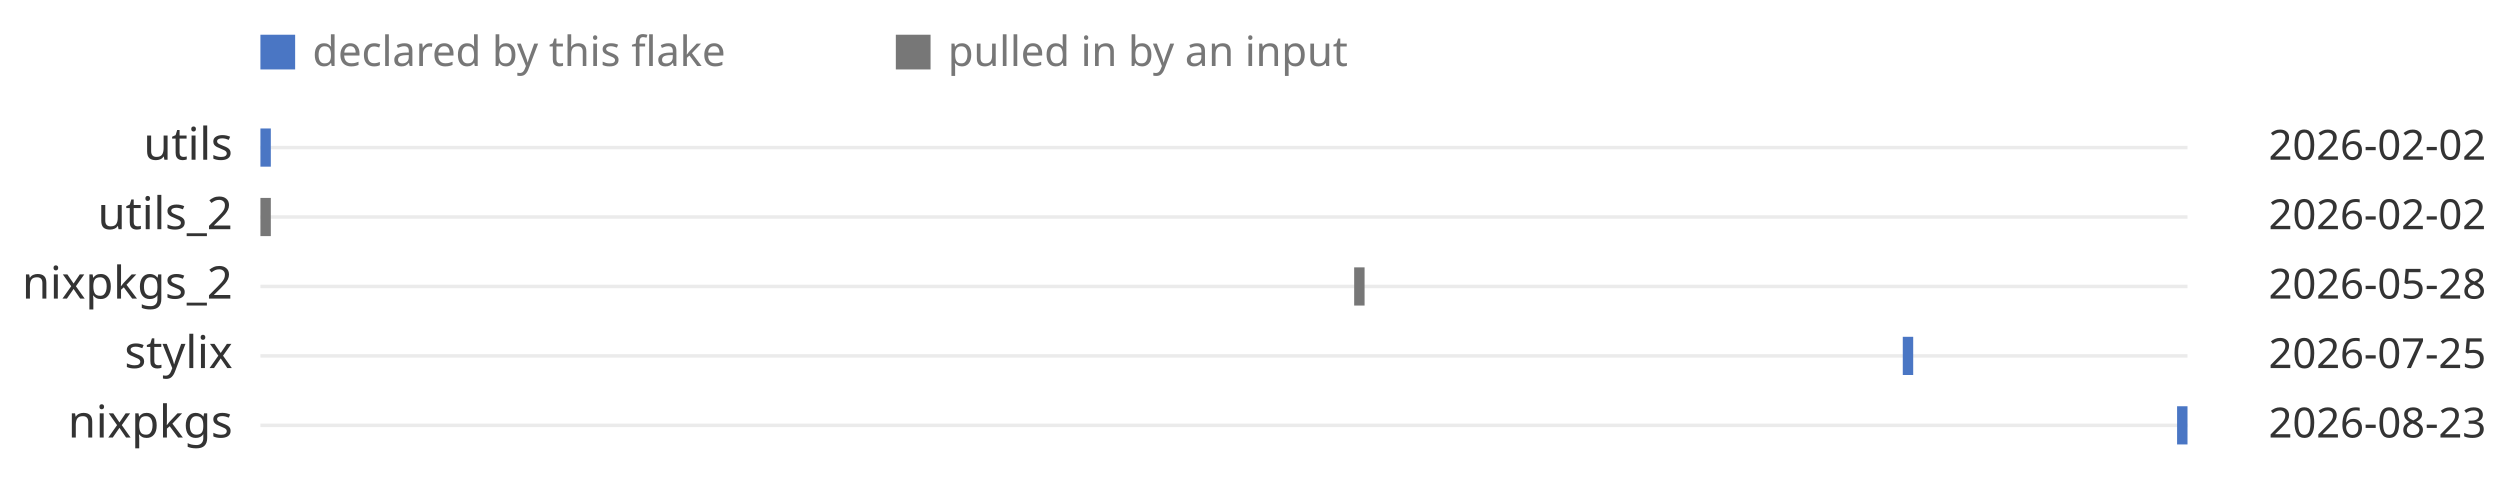
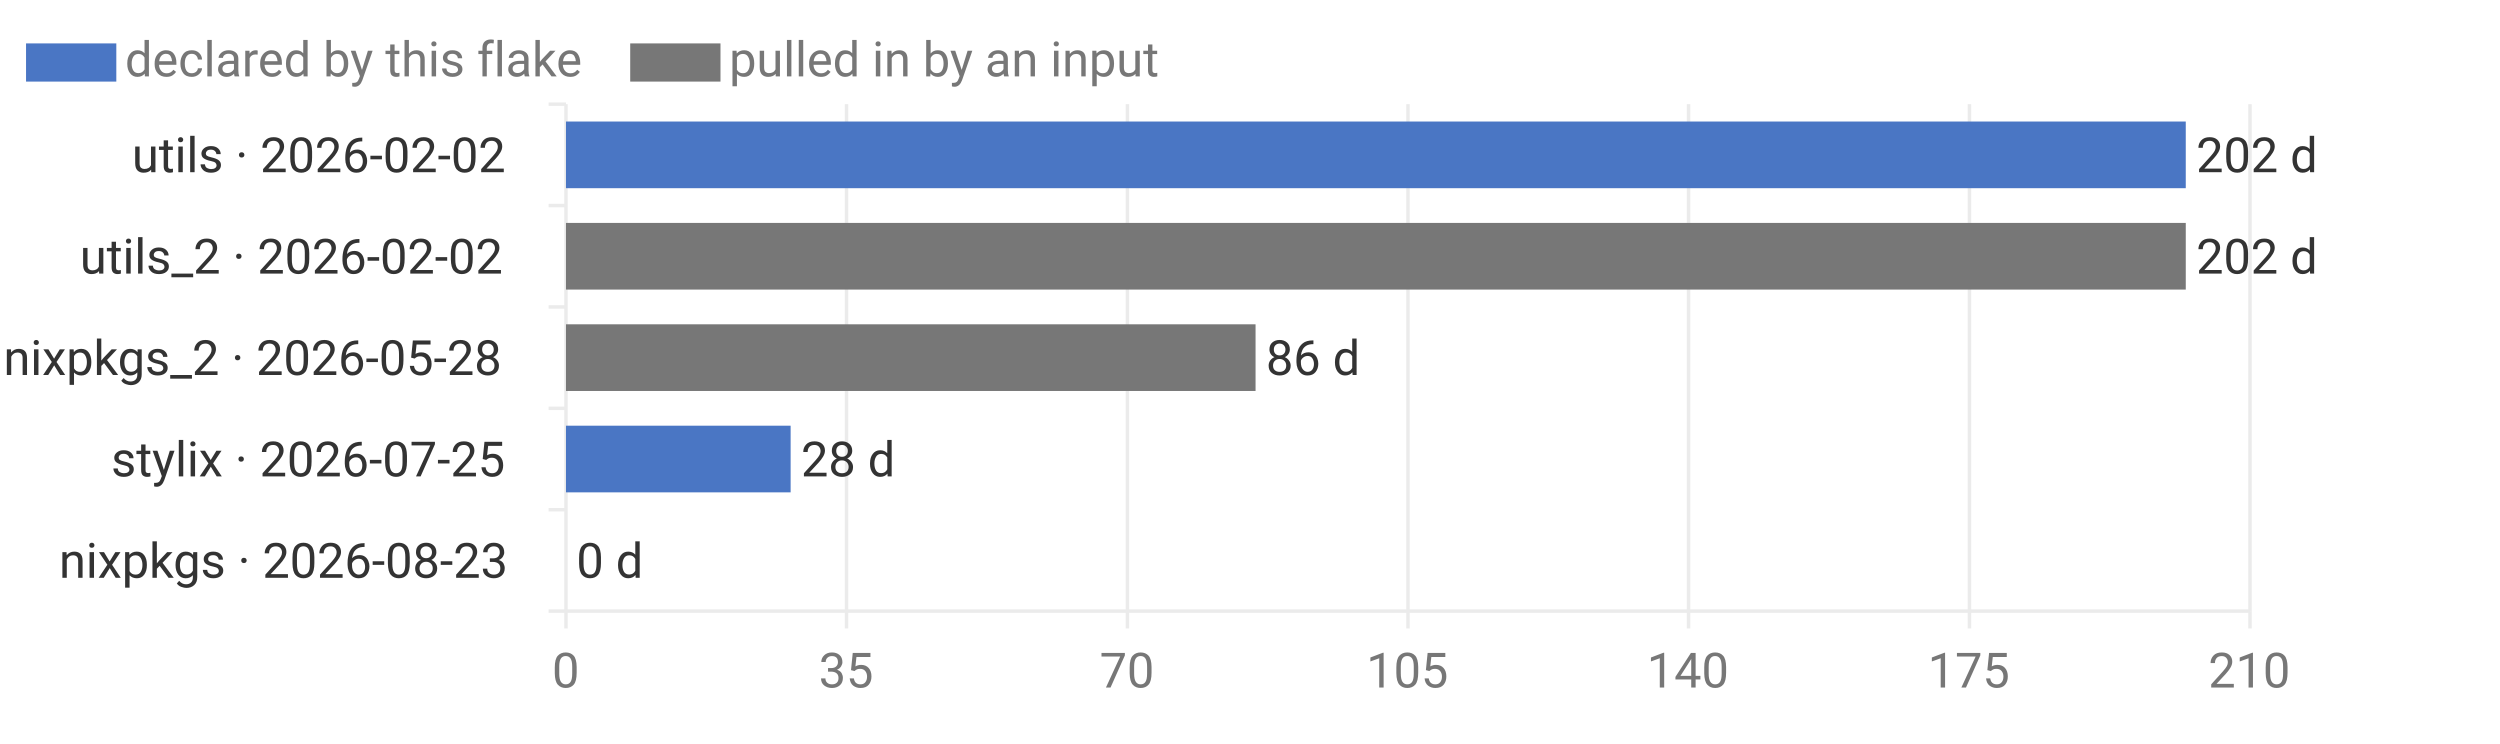
- <svg xmlns="http://www.w3.org/2000/svg" font-family="ui-sans-serif, system-ui, sans-serif" height="140" role="img" viewBox="0 0 720 140" width="720">
-   <rect fill="transparent" height="140" width="720" x="0" y="0" />
-   <rect fill="#4a76c4" height="10" width="10" x="75" y="10" />
-   <text fill="#777777" font-size="12" x="90" y="19">
+ <svg xmlns="http://www.w3.org/2000/svg" width="720" height="214" viewBox="0 0 720 214">
+   <g>
+     <rect x="8" y="13" width="25" height="10" stroke="#4A76C4" fill="#4A76C4" />
+     <text font-size="14" x="36" y="22" font-family="Roboto, Arial, sans-serif" fill="#777777">
declared by this flake
</text>
-   <rect fill="#777777" height="10" width="10" x="258" y="10" />
-   <text fill="#777777" font-size="12" x="273" y="19">
+   </g>
+   <g>
+     <rect x="182" y="13" width="25" height="10" stroke="#777777" fill="#777777" />
+     <text font-size="14" x="210" y="22" font-family="Roboto, Arial, sans-serif" fill="#777777">
pulled in by an input
</text>
-   <text fill="#333333" font-size="13" text-anchor="end" x="67" y="46">
- utils
+   </g>
+   <g>
+     <g stroke="#EBEBEB" stroke-width="1">
+       <line x1="163" y1="30" x2="163" y2="176" />
+       <line x1="163" y1="30" x2="158" y2="30" />
+       <line x1="163" y1="59.2" x2="158" y2="59.2" />
+       <line x1="163" y1="88.4" x2="158" y2="88.4" />
+       <line x1="163" y1="117.6" x2="158" y2="117.6" />
+       <line x1="163" y1="146.8" x2="158" y2="146.8" />
+       <line x1="163" y1="176" x2="158" y2="176" />
+     </g>
+     <text font-size="14" x="38" y="49.6" font-family="Roboto, Arial, sans-serif" fill="#333333">
+ utils · 2026-02-02
</text>
-   <rect fill="#ebebeb" height="1" width="555" x="75" y="42" />
-   <rect fill="#4a76c4" height="11" width="3" x="75" y="37" />
-   <text fill="#333333" font-size="12" text-anchor="end" x="716" y="46">
- 2026-02-02
+     <text font-size="14" x="23" y="78.8" font-family="Roboto, Arial, sans-serif" fill="#333333">
+ utils_2 · 2026-02-02
</text>
-   <text fill="#333333" font-size="13" text-anchor="end" x="67" y="66">
- utils_2
+     <text font-size="14" x="1" y="108" font-family="Roboto, Arial, sans-serif" fill="#333333">
+ nixpkgs_2 · 2026-05-28
</text>
-   <rect fill="#ebebeb" height="1" width="555" x="75" y="62" />
-   <rect fill="#777777" height="11" width="3" x="75" y="57" />
-   <text fill="#333333" font-size="12" text-anchor="end" x="716" y="66">
- 2026-02-02
+     <text font-size="14" x="32" y="137.2" font-family="Roboto, Arial, sans-serif" fill="#333333">
+ stylix · 2026-07-25
</text>
-   <text fill="#333333" font-size="13" text-anchor="end" x="67" y="86">
- nixpkgs_2
+     <text font-size="14" x="17" y="166.4" font-family="Roboto, Arial, sans-serif" fill="#333333">
+ nixpkgs · 2026-08-23
</text>
-   <rect fill="#ebebeb" height="1" width="555" x="75" y="82" />
-   <rect fill="#777777" height="11" width="3" x="390" y="77" />
-   <text fill="#333333" font-size="12" text-anchor="end" x="716" y="86">
- 2026-05-28
+   </g>
+   <g>
+     <g stroke="#EBEBEB" stroke-width="1">
+       <line x1="163" y1="176" x2="648" y2="176" />
+       <line x1="163" y1="176" x2="163" y2="181" />
+       <line x1="243.8" y1="176" x2="243.8" y2="181" />
+       <line x1="324.7" y1="176" x2="324.7" y2="181" />
+       <line x1="405.5" y1="176" x2="405.5" y2="181" />
+       <line x1="486.3" y1="176" x2="486.3" y2="181" />
+       <line x1="567.2" y1="176" x2="567.2" y2="181" />
+       <line x1="648" y1="176" x2="648" y2="181" />
+     </g>
+     <text font-size="14" x="159" y="198" font-family="Roboto, Arial, sans-serif" fill="#777777">
+ 0
</text>
-   <text fill="#333333" font-size="13" text-anchor="end" x="67" y="106">
- stylix
+     <text font-size="14" x="235.8" y="198" font-family="Roboto, Arial, sans-serif" fill="#777777">
+ 35
</text>
-   <rect fill="#ebebeb" height="1" width="555" x="75" y="102" />
-   <rect fill="#4a76c4" height="11" width="3" x="548" y="97" />
-   <text fill="#333333" font-size="12" text-anchor="end" x="716" y="106">
- 2026-07-25
+     <text font-size="14" x="316.7" y="198" font-family="Roboto, Arial, sans-serif" fill="#777777">
+ 70
</text>
-   <text fill="#333333" font-size="13" text-anchor="end" x="67" y="126">
- nixpkgs
+     <text font-size="14" x="393.5" y="198" font-family="Roboto, Arial, sans-serif" fill="#777777">
+ 105
</text>
-   <rect fill="#ebebeb" height="1" width="555" x="75" y="122" />
-   <rect fill="#4a76c4" height="11" width="3" x="627" y="117" />
-   <text fill="#333333" font-size="12" text-anchor="end" x="716" y="126">
- 2026-08-23
+     <text font-size="14" x="474.3" y="198" font-family="Roboto, Arial, sans-serif" fill="#777777">
+ 140
+ </text>
+     <text font-size="14" x="555.2" y="198" font-family="Roboto, Arial, sans-serif" fill="#777777">
+ 175
+ </text>
+     <text font-size="14" x="636" y="198" font-family="Roboto, Arial, sans-serif" fill="#777777">
+ 210
+ </text>
+   </g>
+   <g stroke="#EBEBEB" stroke-width="1">
+     <line x1="243.8" y1="30" x2="243.8" y2="176" />
+     <line x1="324.7" y1="30" x2="324.7" y2="176" />
+     <line x1="405.5" y1="30" x2="405.5" y2="176" />
+     <line x1="486.3" y1="30" x2="486.3" y2="176" />
+     <line x1="567.2" y1="30" x2="567.2" y2="176" />
+     <line x1="648" y1="30" x2="648" y2="176" />
+   </g>
+   <rect x="163" y="151.8" width="0" height="19.2" fill="#4A76C4" data-series="declared by this flake" data-category="nixpkgs · 2026-08-23" data-value="0" />
+   <rect x="163" y="122.6" width="64.7" height="19.2" fill="#4A76C4" data-series="declared by this flake" data-category="stylix · 2026-07-25" data-value="28" />
+   <rect x="163" y="35" width="466.5" height="19.2" fill="#4A76C4" data-series="declared by this flake" data-category="utils · 2026-02-02" data-value="202" />
+   <rect x="163" y="93.4" width="198.6" height="19.2" fill="#777777" data-series="pulled in by an input" data-category="nixpkgs_2 · 2026-05-28" data-value="86" />
+   <rect x="163" y="64.2" width="466.5" height="19.2" fill="#777777" data-series="pulled in by an input" data-category="utils_2 · 2026-02-02" data-value="202" />
+   <text font-size="14" x="163" y="161.4" dx="3" dy="5" font-family="Roboto, Arial, sans-serif" fill="#333333">
+ 0 d
+ </text>
+   <text font-size="14" x="227.7" y="132.2" dx="3" dy="5" font-family="Roboto, Arial, sans-serif" fill="#333333">
+ 28 d
+ </text>
+   <text font-size="14" x="629.5" y="44.6" dx="3" dy="5" font-family="Roboto, Arial, sans-serif" fill="#333333">
+ 202 d
+ </text>
+   <text font-size="14" x="361.6" y="103" dx="3" dy="5" font-family="Roboto, Arial, sans-serif" fill="#333333">
+ 86 d
+ </text>
+   <text font-size="14" x="629.5" y="73.8" dx="3" dy="5" font-family="Roboto, Arial, sans-serif" fill="#333333">
+ 202 d
</text>
</svg>
